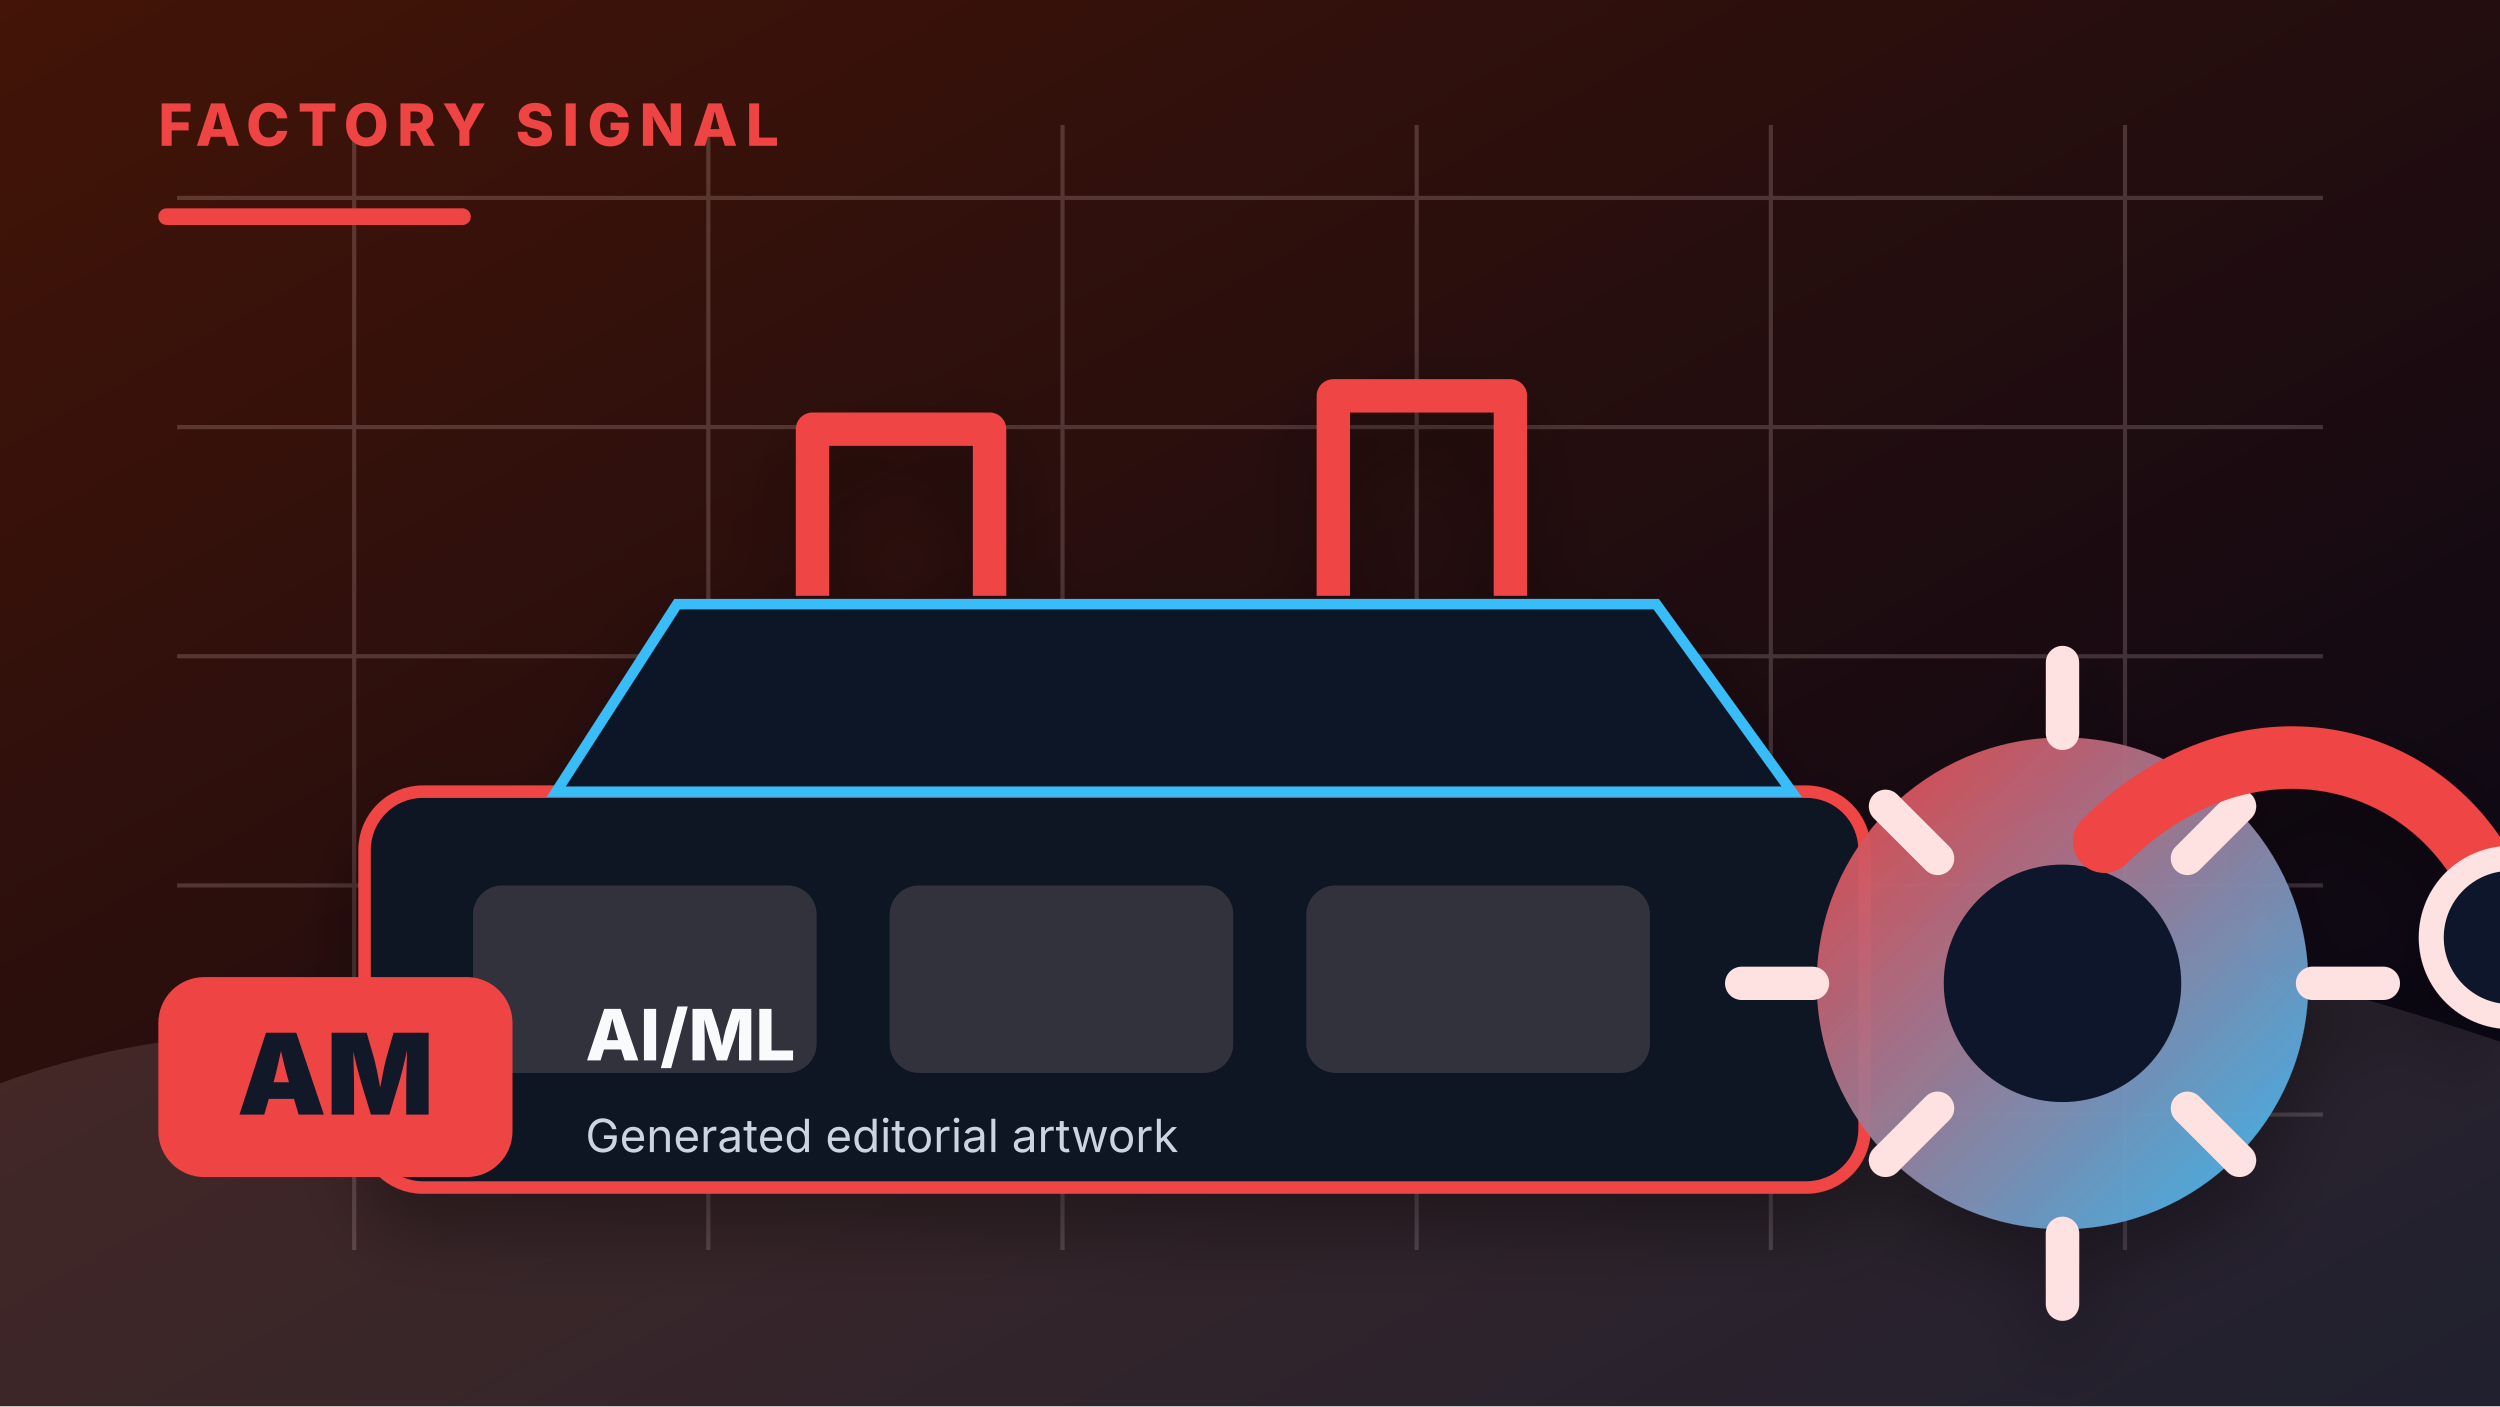
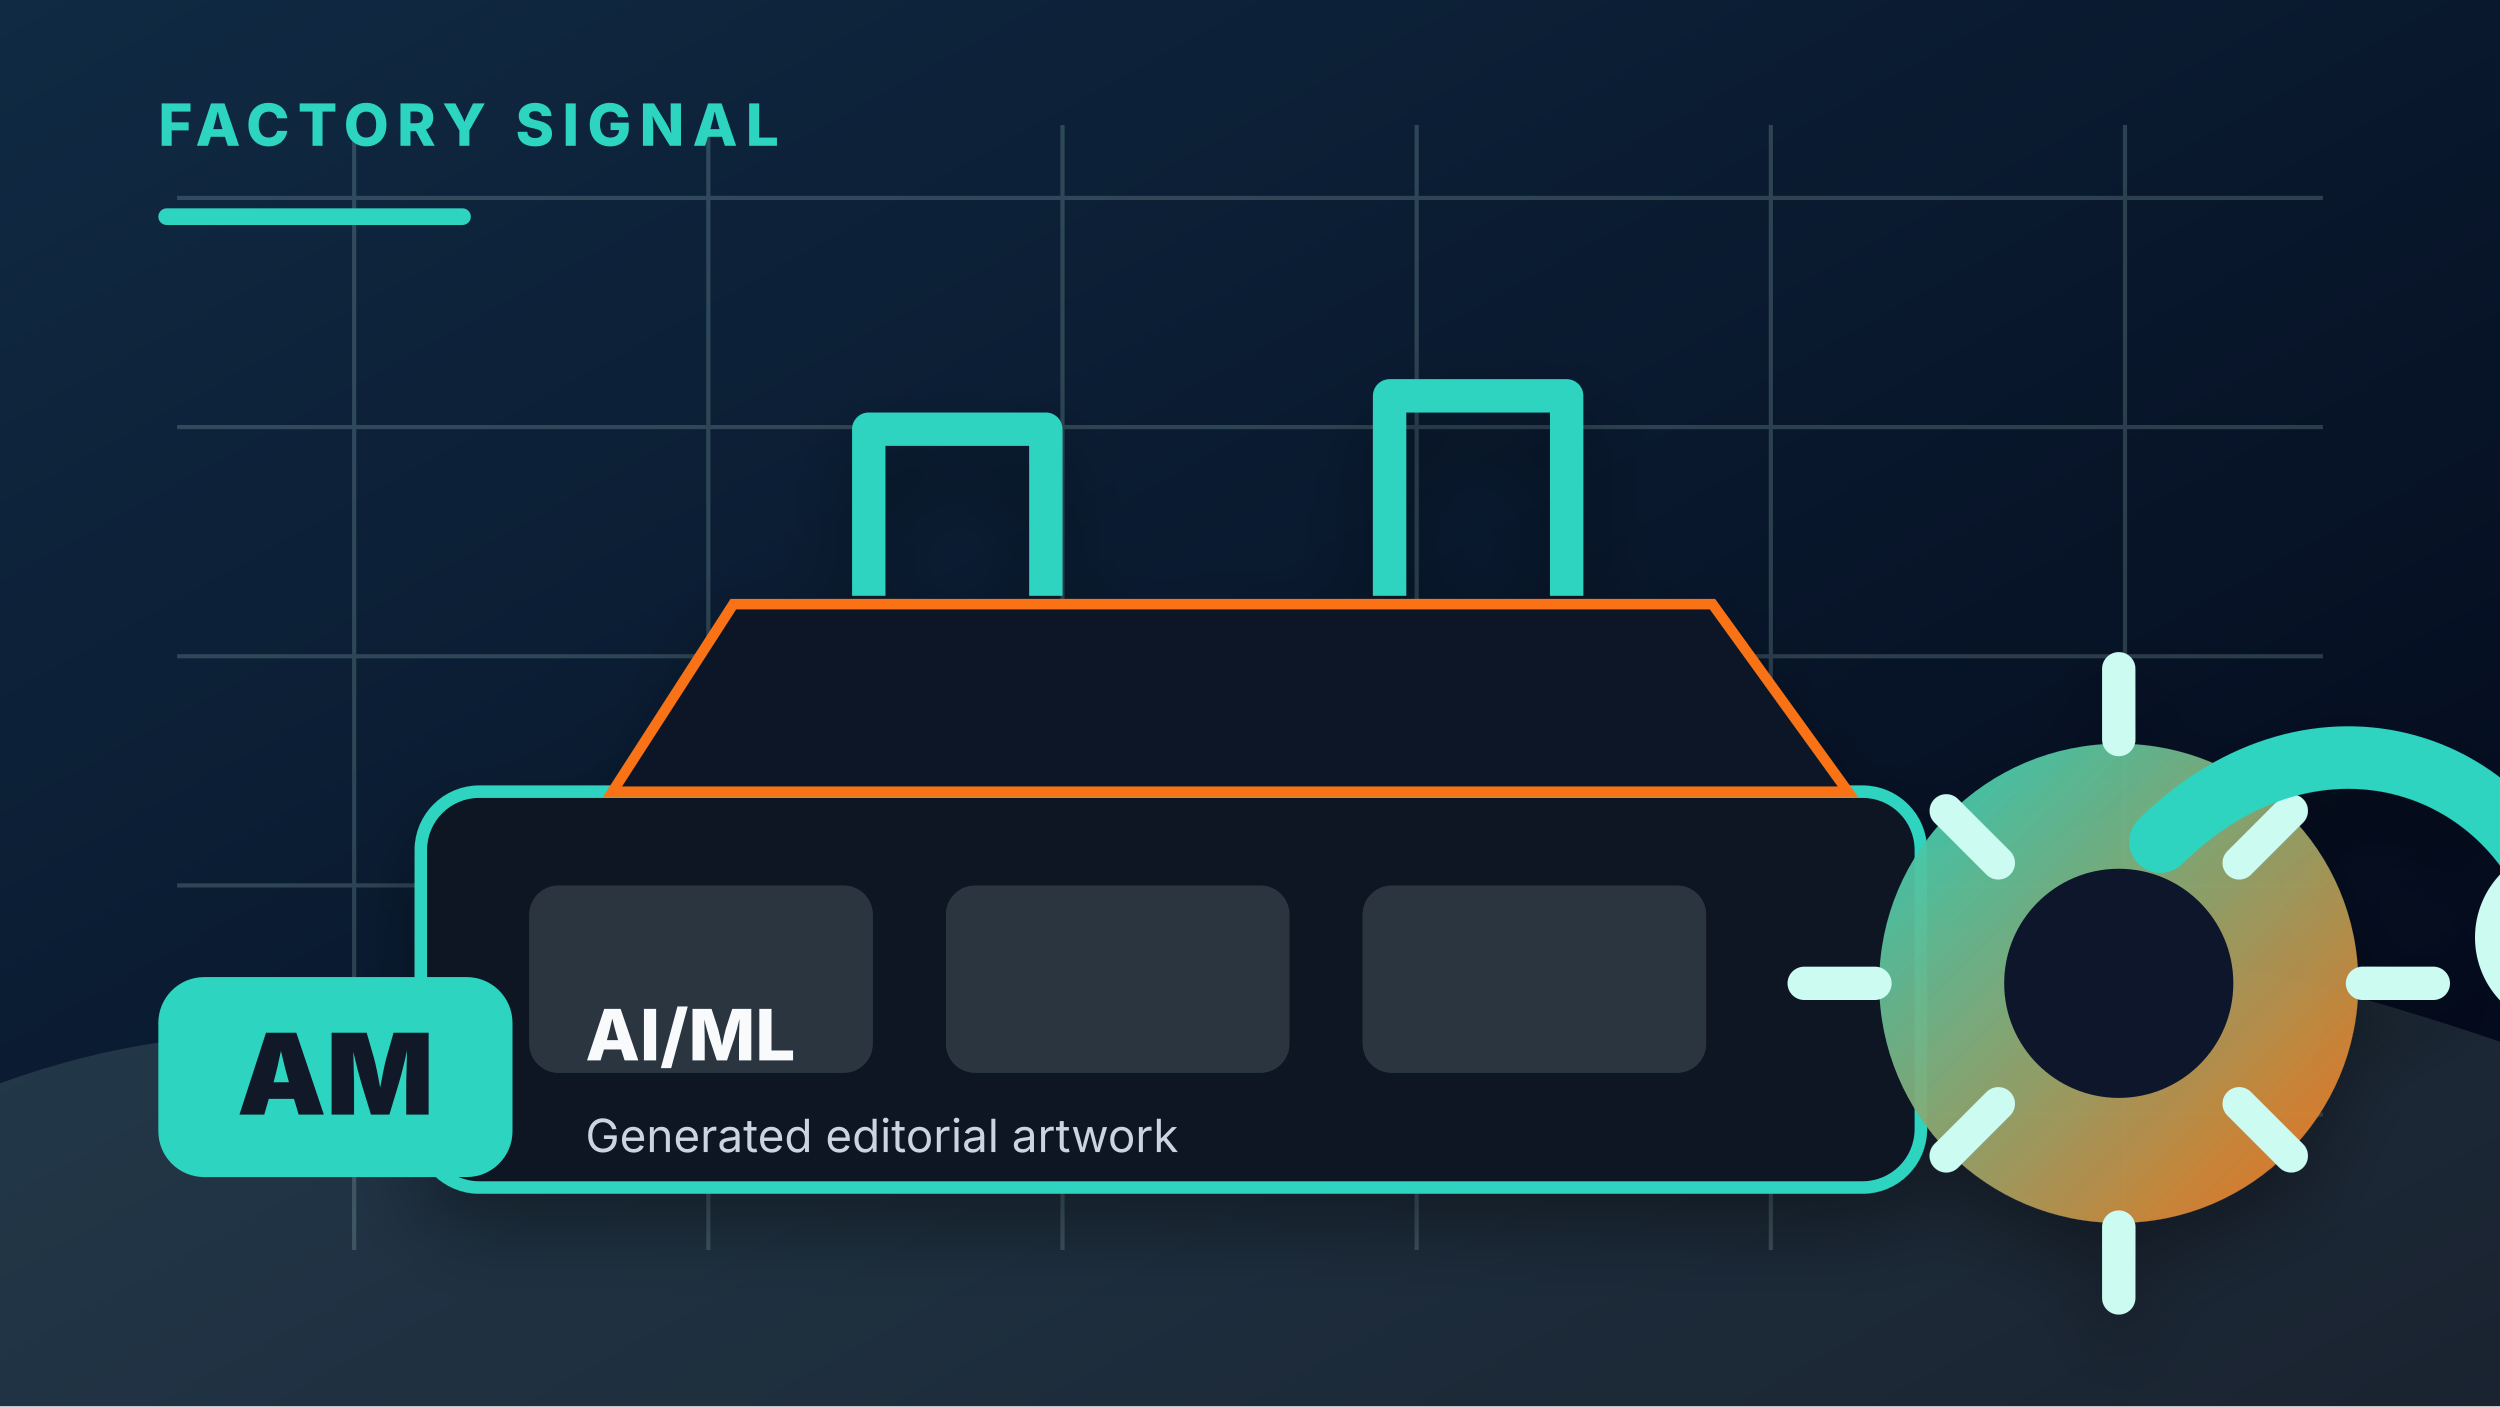
- <svg xmlns="http://www.w3.org/2000/svg" viewBox="0 0 1200 675" role="img" aria-labelledby="title desc">
-   <defs>
-     <linearGradient id="bg" x1="0" y1="0" x2="1" y2="1">
-       <stop offset="0" stop-color="#431407" />
-       <stop offset="1" stop-color="#020617" />
-     </linearGradient>
-     <linearGradient id="accent" x1="0" y1="0" x2="1" y2="1">
-       <stop offset="0" stop-color="#ef4444" />
-       <stop offset="1" stop-color="#38bdf8" />
-     </linearGradient>
-     <filter id="shadow" x="-20%" y="-20%" width="140%" height="140%">
-       <feDropShadow dx="0" dy="18" stdDeviation="18" flood-color="#000000" flood-opacity="0.35" />
-     </filter>
-   </defs>
-   <rect width="1200" height="675" fill="url(#bg)" />
-   <path d="M0 520 C220 440 340 595 560 520 S920 405 1200 500 V675 H0Z" fill="#fee2e2" opacity="0.12" />
-   <g opacity="0.18" stroke="#fee2e2" stroke-width="2">
-     <path d="M85 95H1115M85 205H1115M85 315H1115M85 425H1115M85 535H1115" />
-     <path d="M170 60V600M340 60V600M510 60V600M680 60V600M850 60V600M1020 60V600" />
-   </g>
-   <g transform="translate(175 120)" filter="url(#shadow)">
-     <rect x="0" y="260" width="720" height="190" rx="28" fill="#0b1220" stroke="#ef4444" stroke-width="6" />
-     <rect x="52" y="305" width="165" height="90" rx="14" fill="#fee2e2" opacity="0.16" />
-     <rect x="252" y="305" width="165" height="90" rx="14" fill="#fee2e2" opacity="0.16" />
-     <rect x="452" y="305" width="165" height="90" rx="14" fill="#fee2e2" opacity="0.16" />
-     <path d="M92 260 L150 170 H620 L685 260Z" fill="#111827" stroke="#38bdf8" stroke-width="5" />
-     <path d="M215 166 V86 H300 V166M465 166 V70 H550 V166" fill="none" stroke="#ef4444" stroke-width="16" stroke-linejoin="round" />
-     <circle cx="815" cy="352" r="118" fill="url(#accent)" opacity="0.95" />
-     <circle cx="815" cy="352" r="57" fill="#0f172a" />
-     <g stroke="#fee2e2" stroke-width="16" stroke-linecap="round">
-       <path d="M815 198v34M815 506v-34M661 352h34M969 352h-34" />
-       <path d="M730.04 267.04l25 25M899.96 267.04l-25 25M730.04 436.96l25-25M899.96 436.96l-25-25" />
+ <svg xmlns="http://www.w3.org/2000/svg" width="1600" height="900" viewBox="0 0 1600 900" role="img" aria-labelledby="title desc">
+   <g transform="scale(1.333333)">
+     <defs>
+       <linearGradient id="bg" x1="0" y1="0" x2="1" y2="1">
+         <stop offset="0" stop-color="#102a43" />
+         <stop offset="1" stop-color="#020617" />
+       </linearGradient>
+       <linearGradient id="accent" x1="0" y1="0" x2="1" y2="1">
+         <stop offset="0" stop-color="#2dd4bf" />
+         <stop offset="1" stop-color="#f97316" />
+       </linearGradient>
+       <filter id="shadow" x="-20%" y="-20%" width="140%" height="140%">
+         <feDropShadow dx="0" dy="18" stdDeviation="18" flood-color="#000000" flood-opacity="0.35" />
+       </filter>
+     </defs>
+     <rect width="1200" height="675" fill="url(#bg)" />
+     <path d="M0 520 C220 440 340 595 560 520 S920 405 1200 500 V675 H0Z" fill="#ccfbf1" opacity="0.12" />
+     <g opacity="0.18" stroke="#ccfbf1" stroke-width="2">
+       <path d="M85 95H1115M85 205H1115M85 315H1115M85 425H1115M85 535H1115" />
+       <path d="M170 60V600M340 60V600M510 60V600M680 60V600M850 60V600M1020 60V600" />
    </g>
-     <path d="M835 284 C910 210 1010 245 1030 330" fill="none" stroke="#ef4444" stroke-width="30" stroke-linecap="round" />
-     <path d="M1030 330 l246 58" stroke="#38bdf8" stroke-width="34" stroke-linecap="round" />
-     <circle cx="1030" cy="330" r="38" fill="#0f172a" stroke="#fee2e2" stroke-width="12" />
-     <path d="M1276 388 l54 -35M1276 388 l46 45" stroke="#ef4444" stroke-width="18" stroke-linecap="round" />
-   </g>
-   <g transform="translate(76 70)">
-     <text x="0" y="0" fill="#ef4444" font-family="Inter, Arial, sans-serif" font-size="28" font-weight="800" letter-spacing="4">FACTORY SIGNAL</text>
-     <rect x="0" y="30" width="150" height="8" rx="4" fill="#ef4444" />
-   </g>
-   <g transform="translate(76 535)">
-     <rect x="0" y="-66" width="170" height="96" rx="22" fill="#ef4444" />
-     <text x="85" y="0" text-anchor="middle" fill="#111827" font-family="Inter, Arial, sans-serif" font-size="54" font-weight="900">AM</text>
-     <text x="205" y="-26" fill="#f8fafc" font-family="Inter, Arial, sans-serif" font-size="34" font-weight="800">AI/ML</text>
-     <text x="205" y="18" fill="#cbd5e1" font-family="Inter, Arial, sans-serif" font-size="22">Generated editorial artwork</text>
+     <g transform="translate(202 120)" filter="url(#shadow)">
+       <rect x="0" y="260" width="720" height="190" rx="28" fill="#0b1220" stroke="#2dd4bf" stroke-width="6" />
+       <rect x="52" y="305" width="165" height="90" rx="14" fill="#ccfbf1" opacity="0.16" />
+       <rect x="252" y="305" width="165" height="90" rx="14" fill="#ccfbf1" opacity="0.16" />
+       <rect x="452" y="305" width="165" height="90" rx="14" fill="#ccfbf1" opacity="0.16" />
+       <path d="M92 260 L150 170 H620 L685 260Z" fill="#111827" stroke="#f97316" stroke-width="5" />
+       <path d="M215 166 V86 H300 V166M465 166 V70 H550 V166" fill="none" stroke="#2dd4bf" stroke-width="16" stroke-linejoin="round" />
+       <circle cx="815" cy="352" r="115" fill="url(#accent)" opacity="0.95" />
+       <circle cx="815" cy="352" r="55" fill="#0f172a" />
+       <g stroke="#ccfbf1" stroke-width="16" stroke-linecap="round">
+         <path d="M815 201v34M815 503v-34M664 352h34M966 352h-34" />
+         <path d="M732.2 269.2l25 25M897.8 269.2l-25 25M732.2 434.8l25-25M897.8 434.8l-25-25" />
+       </g>
+       <path d="M835 284 C910 210 1010 245 1030 330" fill="none" stroke="#2dd4bf" stroke-width="30" stroke-linecap="round" />
+       <path d="M1030 330 l262 58" stroke="#f97316" stroke-width="34" stroke-linecap="round" />
+       <circle cx="1030" cy="330" r="38" fill="#0f172a" stroke="#ccfbf1" stroke-width="12" />
+       <path d="M1292 388 l54 -35M1292 388 l46 45" stroke="#2dd4bf" stroke-width="18" stroke-linecap="round" />
+     </g>
+     <g transform="translate(76 70)">
+       <text x="0" y="0" fill="#2dd4bf" font-family="Inter, Arial, sans-serif" font-size="28" font-weight="800" letter-spacing="4">FACTORY SIGNAL</text>
+       <rect x="0" y="30" width="150" height="8" rx="4" fill="#2dd4bf" />
+     </g>
+     <g transform="translate(76 535)">
+       <rect x="0" y="-66" width="170" height="96" rx="22" fill="#2dd4bf" />
+       <text x="85" y="0" text-anchor="middle" fill="#111827" font-family="Inter, Arial, sans-serif" font-size="54" font-weight="900">AM</text>
+       <text x="205" y="-26" fill="#f8fafc" font-family="Inter, Arial, sans-serif" font-size="34" font-weight="800">AI/ML</text>
+       <text x="205" y="18" fill="#cbd5e1" font-family="Inter, Arial, sans-serif" font-size="22">Generated editorial artwork</text>
+     </g>
  </g>
</svg>
